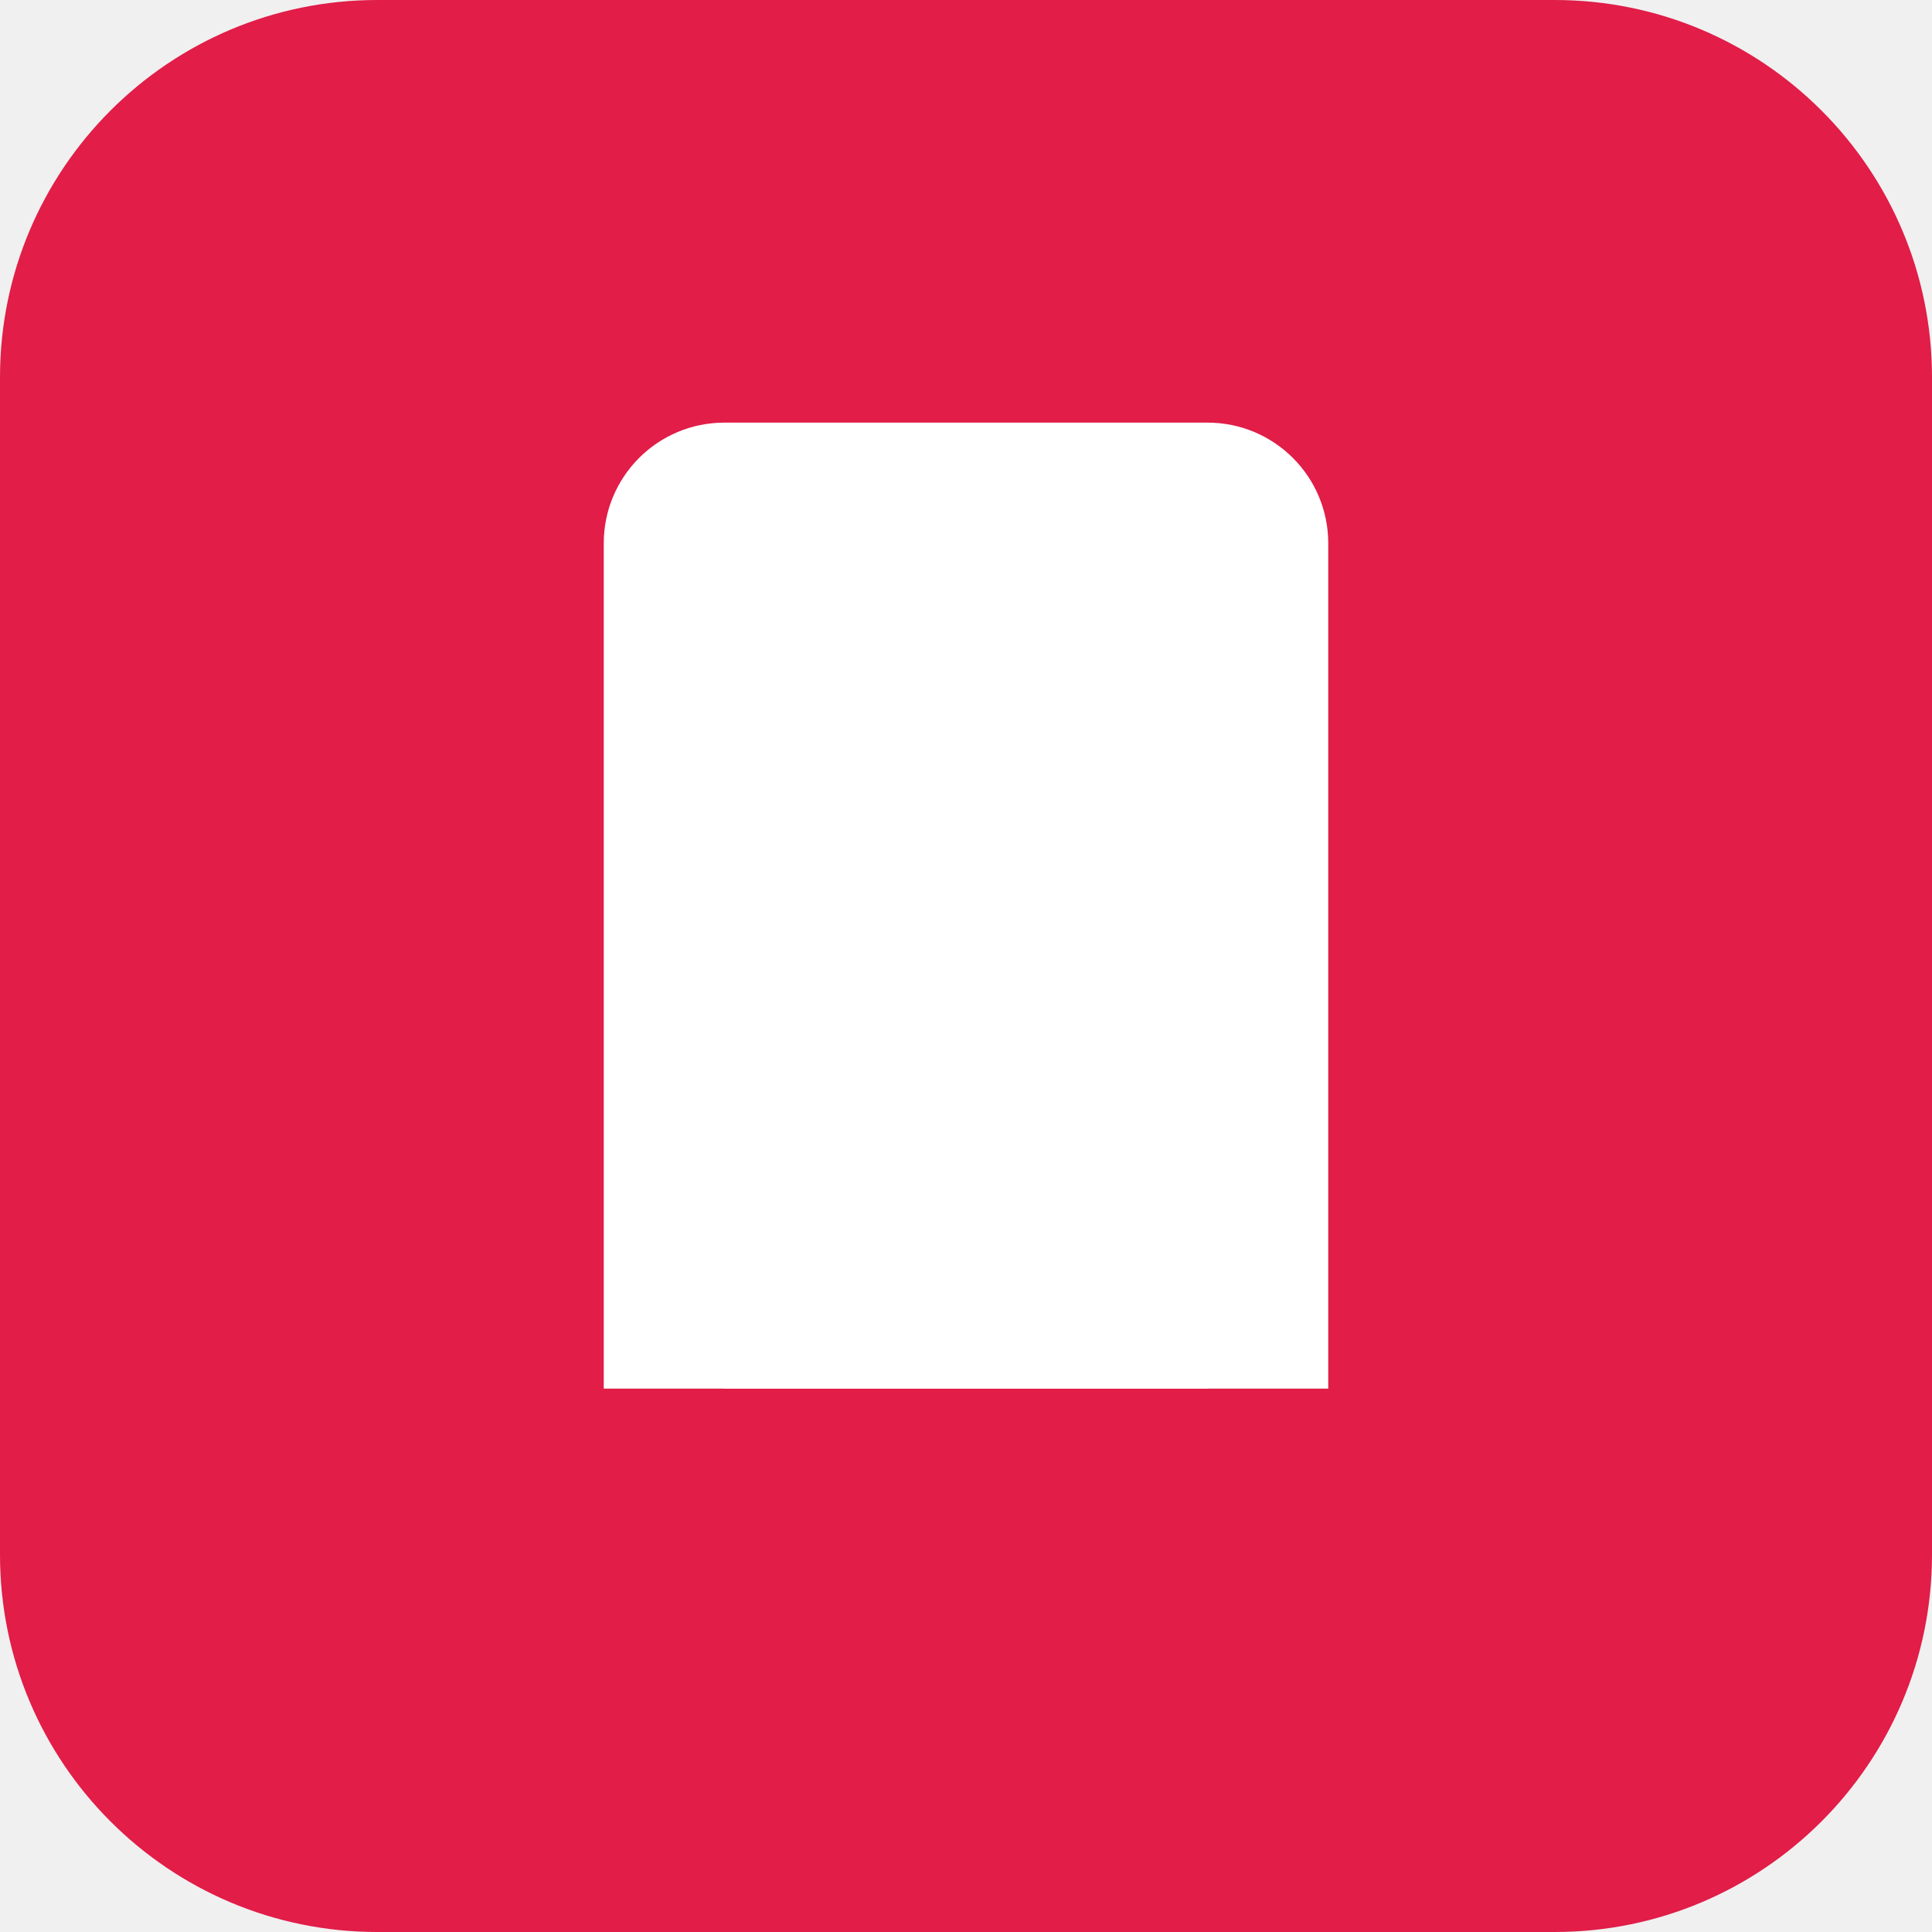
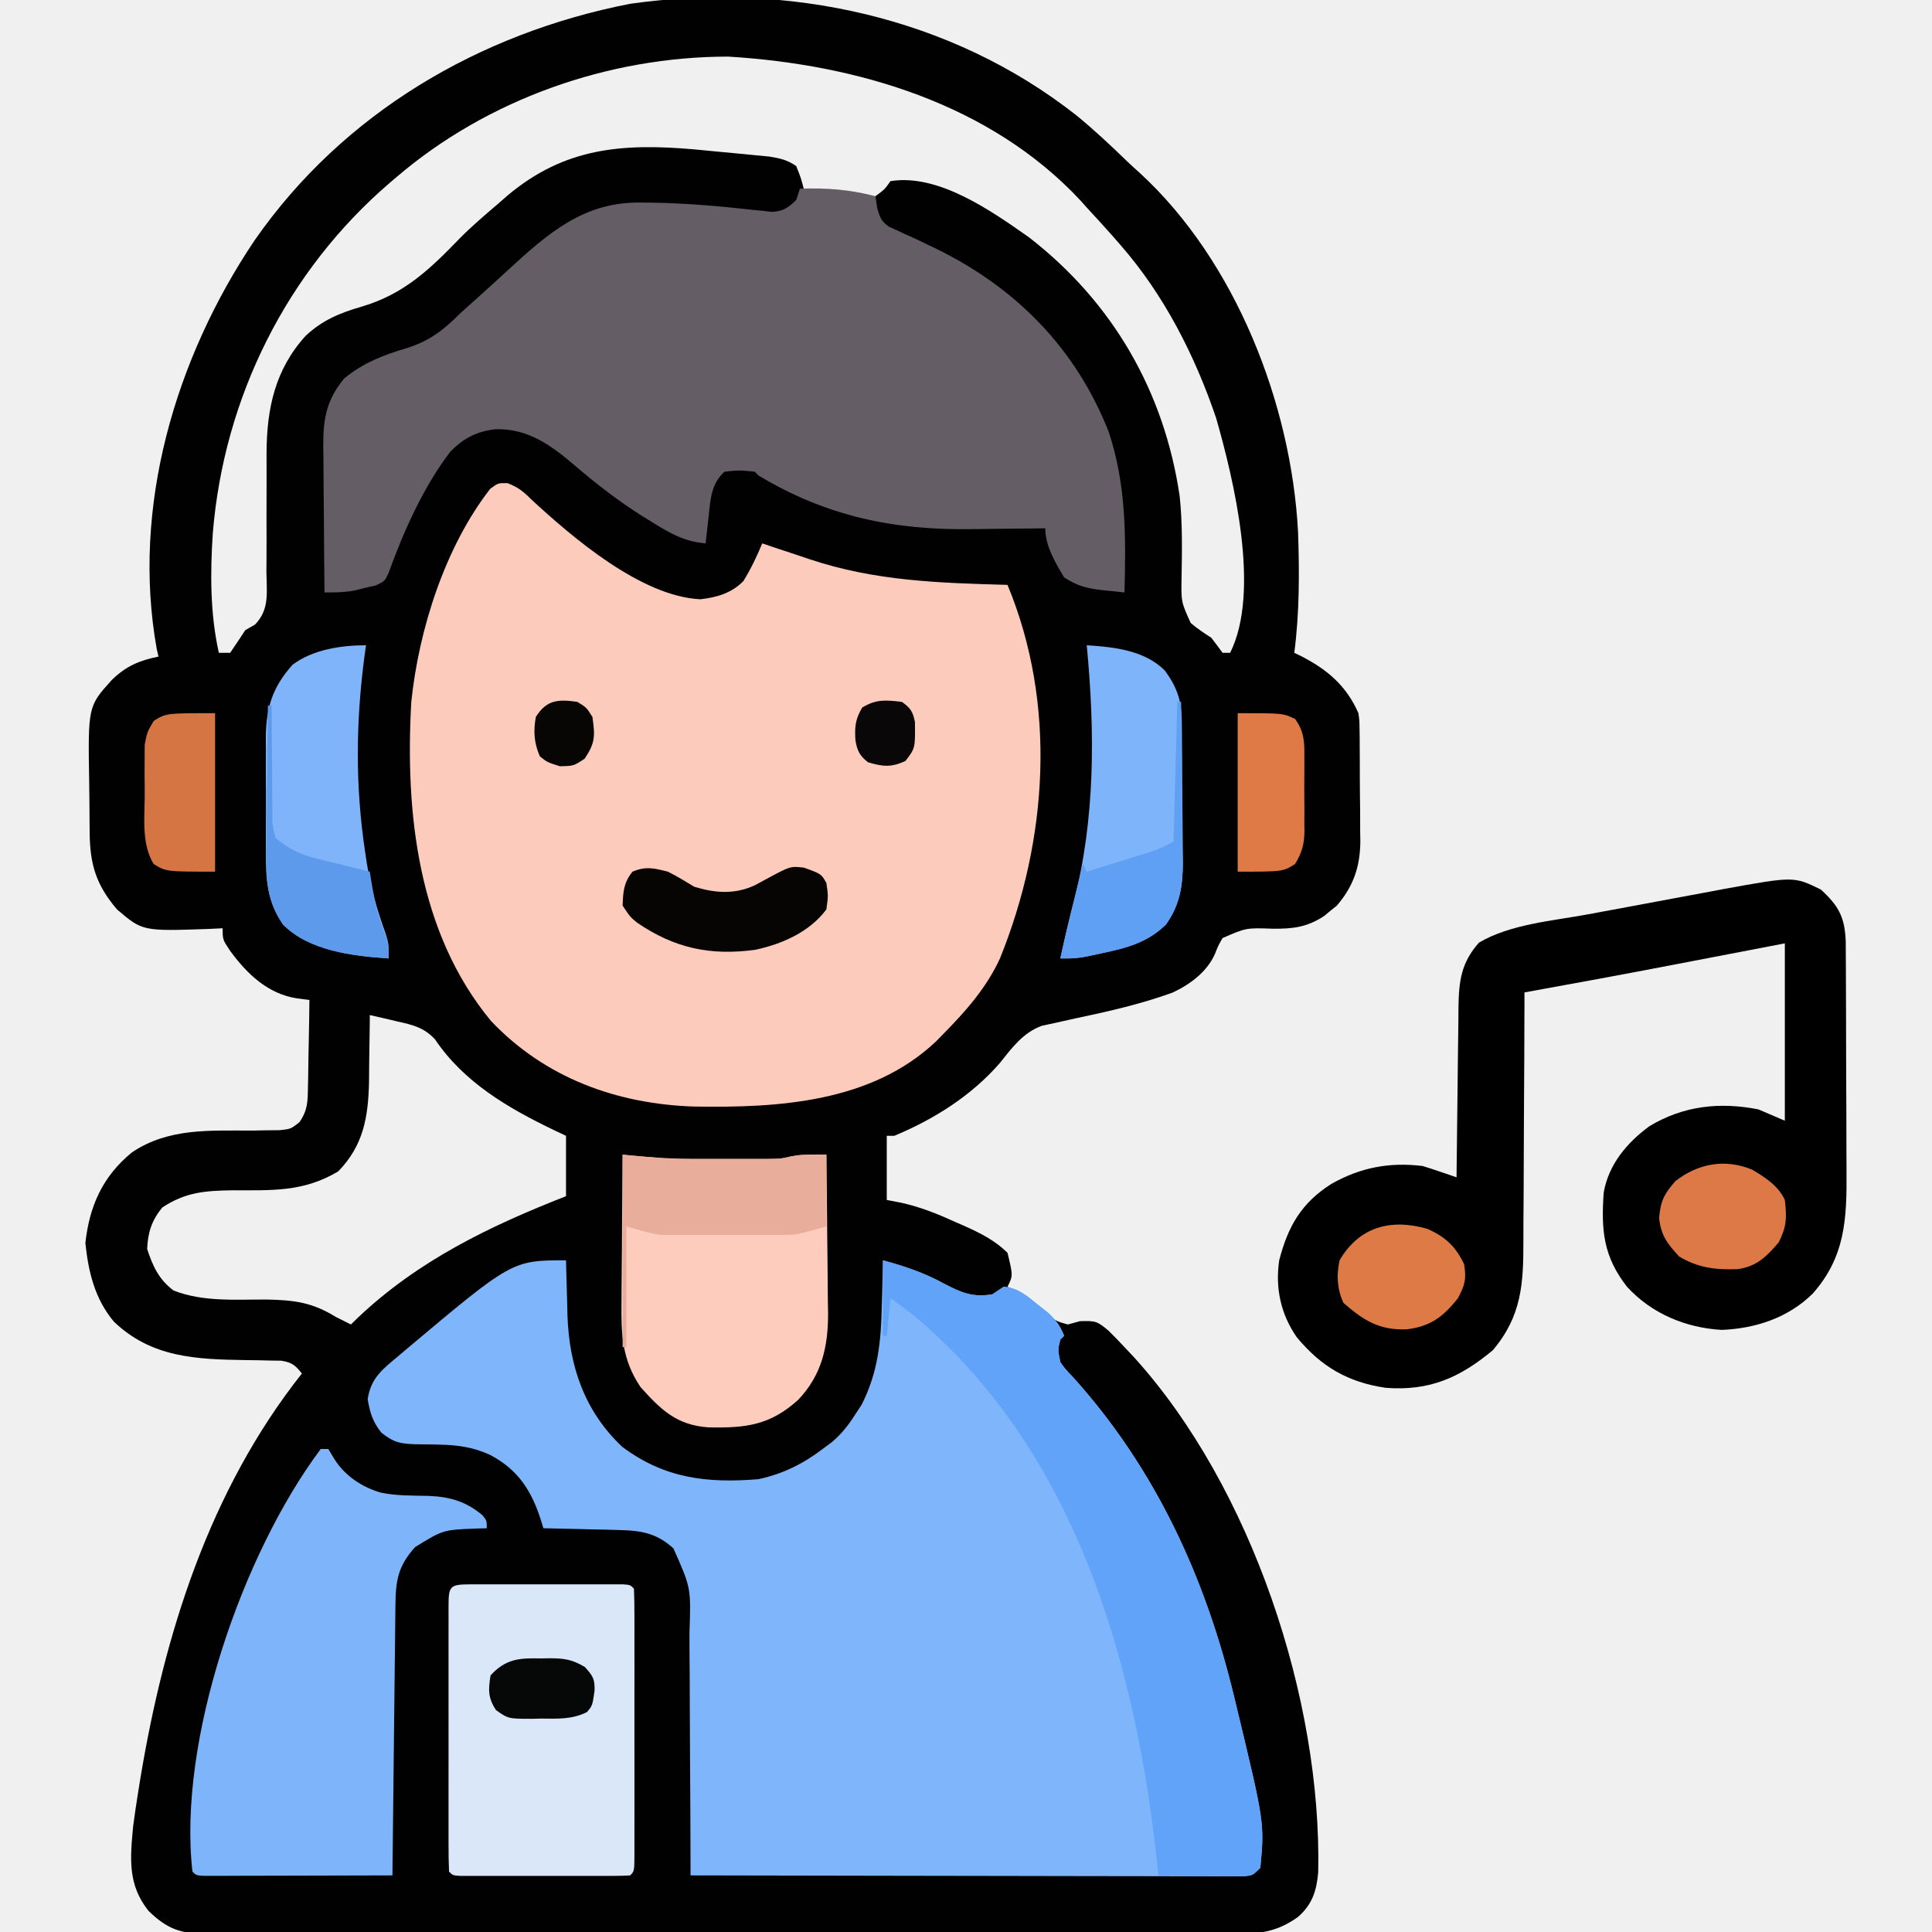
- <svg xmlns="http://www.w3.org/2000/svg" viewBox="0 0 512 512">
-   <rect width="512" height="512" rx="100" fill="#e11d48" />
-   <path fill="#ffffff" d="M160 144c0-17.7 14.3-32 32-32h128c17.7 0 32 14.3 32 32v224h-192V144z" />
-   <path fill="#ffffff" d="M192 144v224h128V144H192zm64 64a32 32 0 1 1 0 64 32 32 0 1 1 0-64z" />
+ <svg xmlns="http://www.w3.org/2000/svg" version="1.1" width="512" height="512">
+   <path d="M0 0 C4.625 3.797 8.982 7.873 13.276 12.037 C14.422 13.136 15.598 14.202 16.781 15.26 C42.108 38.574 56.872 76.452 58.648 110.354 C59.013 121.021 59.038 131.754 57.648 142.354 C58.519 142.773 58.519 142.773 59.406 143.201 C66.405 146.793 71.438 151.051 74.648 158.354 C74.916 160.337 74.916 160.337 74.939 162.444 C74.952 163.239 74.964 164.034 74.978 164.853 C74.981 166.129 74.981 166.129 74.984 167.432 C74.991 168.317 74.998 169.202 75.005 170.115 C75.015 171.987 75.019 173.86 75.019 175.733 C75.023 178.58 75.06 181.425 75.098 184.271 C75.104 186.096 75.107 187.92 75.109 189.744 C75.131 191.009 75.131 191.009 75.153 192.299 C75.102 199.023 73.33 204.247 68.902 209.377 C68.344 209.823 67.786 210.269 67.211 210.729 C66.655 211.19 66.1 211.651 65.527 212.127 C61 215.082 57.34 215.498 52.062 215.477 C44.91 215.217 44.91 215.217 38.641 217.947 C37.482 219.966 37.482 219.966 36.617 222.158 C34.505 226.944 30 230.263 25.338 232.425 C16.997 235.444 8.482 237.374 -0.188 239.205 C-2.098 239.612 -4.002 240.043 -5.906 240.475 C-7.025 240.716 -8.144 240.958 -9.296 241.207 C-14.326 243.095 -17.14 247.017 -20.414 251.104 C-27.94 259.738 -37.827 265.983 -48.352 270.354 C-49.012 270.354 -49.672 270.354 -50.352 270.354 C-50.352 275.964 -50.352 281.574 -50.352 287.354 C-49.057 287.604 -47.763 287.854 -46.43 288.111 C-41.356 289.242 -36.819 291.078 -32.102 293.229 C-31.326 293.568 -30.55 293.907 -29.75 294.256 C-25.5 296.163 -21.72 298.051 -18.352 301.354 C-16.886 307.423 -16.886 307.423 -18.352 310.354 C-17.786 310.61 -17.22 310.867 -16.637 311.131 C-13.252 312.942 -10.446 315.384 -7.473 317.795 C-5.343 319.527 -5.343 319.527 -2.352 320.354 C-0.774 319.92 -0.774 319.92 0.836 319.479 C4.972 319.343 5.412 319.477 8.398 321.979 C9.85 323.402 11.263 324.866 12.648 326.354 C13.919 327.705 13.919 327.705 15.215 329.084 C46.318 363.432 64.979 419.741 63.988 465.557 C63.544 470.522 62.412 474.012 58.648 477.354 C52.446 481.816 47.343 481.922 39.838 481.861 C38.652 481.868 37.466 481.874 36.244 481.88 C32.964 481.894 29.686 481.889 26.406 481.876 C22.865 481.867 19.324 481.881 15.783 481.892 C8.851 481.91 1.919 481.906 -5.013 481.895 C-10.647 481.886 -16.281 481.884 -21.915 481.889 C-22.717 481.889 -23.519 481.89 -24.346 481.891 C-25.975 481.892 -27.605 481.893 -29.235 481.895 C-44.511 481.906 -59.787 481.893 -75.063 481.871 C-88.169 481.853 -101.276 481.857 -114.382 481.875 C-129.605 481.896 -144.829 481.905 -160.052 481.893 C-161.675 481.891 -163.299 481.89 -164.922 481.889 C-165.721 481.888 -166.519 481.888 -167.342 481.887 C-172.97 481.883 -178.597 481.889 -184.224 481.899 C-191.082 481.91 -197.939 481.907 -204.796 481.886 C-208.295 481.875 -211.793 481.871 -215.292 481.884 C-219.084 481.895 -222.875 481.881 -226.668 481.861 C-227.774 481.87 -228.88 481.879 -230.02 481.888 C-237.236 481.815 -240.775 480.828 -245.996 475.756 C-251.526 468.82 -250.874 461.9 -250.069 453.356 C-249.674 450.303 -249.218 447.268 -248.727 444.229 C-248.548 443.11 -248.369 441.991 -248.184 440.838 C-241.807 402.366 -229.855 364.305 -205.352 333.354 C-207.103 331.134 -207.992 330.412 -210.828 329.953 C-211.796 329.939 -212.764 329.926 -213.762 329.912 C-215.371 329.872 -215.371 329.872 -217.014 329.832 C-218.136 329.818 -219.258 329.805 -220.414 329.791 C-233.507 329.583 -245.281 329.118 -255.207 319.568 C-260.233 313.525 -261.917 306.482 -262.727 298.791 C-261.654 288.961 -258.17 281.124 -250.398 274.752 C-240.618 268.168 -229.615 269.009 -218.266 268.963 C-217.051 268.94 -215.837 268.916 -214.586 268.893 C-213.485 268.884 -212.384 268.876 -211.249 268.868 C-208.29 268.546 -208.29 268.546 -206 266.754 C-203.786 263.53 -203.808 261.295 -203.742 257.4 C-203.726 256.74 -203.709 256.08 -203.692 255.4 C-203.644 253.301 -203.622 251.203 -203.602 249.104 C-203.573 247.676 -203.543 246.249 -203.512 244.822 C-203.438 241.333 -203.388 237.844 -203.352 234.354 C-205.007 234.143 -205.007 234.143 -206.697 233.928 C-214.397 232.717 -219.872 227.462 -224.352 221.354 C-226.352 218.354 -226.352 218.354 -226.352 215.354 C-227.535 215.412 -228.718 215.47 -229.938 215.529 C-247.577 216.143 -247.577 216.143 -254.352 210.354 C-259.862 203.865 -261.511 198.494 -261.59 190.064 C-261.598 189.247 -261.606 188.429 -261.614 187.586 C-261.628 185.853 -261.639 184.12 -261.647 182.386 C-261.658 180.625 -261.679 178.864 -261.708 177.103 C-262.054 156.531 -262.054 156.531 -255.671 149.504 C-251.937 145.871 -248.408 144.385 -243.352 143.354 C-243.502 142.7 -243.653 142.046 -243.809 141.373 C-250.58 103.719 -238.851 64.212 -217.871 33.026 C-194.4 -0.707 -158.312 -21.846 -118.352 -29.646 C-76.641 -35.514 -33.415 -26.34 0 0 Z M-180.352 16.354 C-180.863 16.788 -181.374 17.222 -181.9 17.669 C-209.332 41.161 -226.054 74.754 -228.958 110.708 C-229.658 121.179 -229.665 132.08 -227.352 142.354 C-226.362 142.354 -225.372 142.354 -224.352 142.354 C-222.997 140.368 -221.667 138.365 -220.352 136.354 C-219.067 135.614 -219.067 135.614 -217.756 134.859 C-213.881 130.821 -214.683 126.397 -214.75 121.01 C-214.742 119.89 -214.734 118.77 -214.726 117.616 C-214.703 114.028 -214.712 110.441 -214.727 106.854 C-214.73 103.295 -214.727 99.736 -214.706 96.177 C-214.694 93.964 -214.696 91.751 -214.716 89.539 C-214.673 77.674 -212.485 67.287 -204.352 58.354 C-199.912 54.194 -195.322 52.297 -189.515 50.62 C-178.182 47.258 -171.413 40.697 -163.313 32.318 C-160.149 29.149 -156.76 26.255 -153.352 23.354 C-152.499 22.608 -151.647 21.863 -150.77 21.096 C-135.658 8.445 -120.399 7.285 -101.344 8.939 C-99.318 9.127 -97.294 9.323 -95.271 9.525 C-93.194 9.732 -91.117 9.922 -89.039 10.111 C-87.703 10.241 -86.367 10.371 -85.031 10.502 C-83.843 10.617 -82.654 10.732 -81.429 10.851 C-78.59 11.315 -76.71 11.732 -74.352 13.354 C-73.102 16.479 -73.102 16.479 -72.352 19.354 C-69.272 19.806 -66.189 20.209 -63.102 20.604 C-62.229 20.732 -61.356 20.861 -60.457 20.994 C-58.032 21.29 -55.79 21.517 -53.352 21.354 C-50.931 19.565 -50.931 19.565 -49.352 17.354 C-36.667 15.315 -22.61 25.243 -12.594 32.295 C9.559 49.482 23.203 73.146 27.271 100.832 C28.042 108.023 27.893 115.284 27.775 122.508 C27.662 128.859 27.662 128.859 30.197 134.45 C31.944 135.933 33.718 137.127 35.648 138.354 C36.66 139.678 37.665 141.008 38.648 142.354 C39.308 142.354 39.968 142.354 40.648 142.354 C48.765 126.121 41.641 96.616 36.934 80.131 C31.299 63.57 23.183 47.564 11.648 34.354 C10.903 33.499 10.158 32.644 9.391 31.764 C7.173 29.264 4.92 26.804 2.648 24.354 C2.121 23.761 1.594 23.168 1.051 22.557 C-22.941 -3.215 -58.379 -13.582 -92.352 -15.646 C-124.119 -15.646 -156.222 -4.334 -180.352 16.354 Z M-187.352 238.354 C-187.356 239.18 -187.36 240.006 -187.364 240.857 C-187.391 243.97 -187.441 247.082 -187.504 250.194 C-187.538 252.185 -187.548 254.175 -187.557 256.166 C-187.768 265.464 -189.062 272.951 -195.727 279.791 C-204.925 285.266 -213.124 284.788 -223.682 284.793 C-231.025 284.903 -236.153 285.274 -242.352 289.354 C-245.138 292.77 -246.176 295.955 -246.352 300.354 C-244.85 304.938 -243.247 308.432 -239.352 311.354 C-231.493 314.424 -222.981 313.709 -214.666 313.744 C-207.379 313.884 -202.573 314.504 -196.352 318.354 C-195.024 319.032 -193.692 319.702 -192.352 320.354 C-191.732 319.748 -191.111 319.142 -190.473 318.518 C-174.505 303.41 -155.684 294.326 -135.352 286.354 C-135.352 281.074 -135.352 275.794 -135.352 270.354 C-136.402 269.857 -137.453 269.361 -138.535 268.85 C-150.655 263.027 -162.403 256.203 -170.098 244.756 C-173.034 241.627 -176.049 240.926 -180.102 240.041 C-180.799 239.873 -181.496 239.705 -182.215 239.531 C-183.923 239.122 -185.637 238.735 -187.352 238.354 Z " fill="#010101" transform="translate(285.3516,30.64648)" />
+   <path d="M0 0 C2.766 1.066 4.143 2.182 6.234 4.27 C17.26 14.455 35.418 30.034 51.109 30.77 C55.521 30.253 59.311 29.163 62.484 25.957 C64.468 22.744 66.041 19.442 67.484 15.957 C68.639 16.349 69.794 16.741 70.984 17.145 C72.818 17.749 74.651 18.353 76.484 18.957 C78.3 19.572 78.3 19.572 80.152 20.199 C97.445 25.95 114.372 26.454 132.484 26.957 C145.59 58.528 143.18 94.559 130.484 125.957 C126.89 133.755 121.47 139.869 115.484 145.957 C114.846 146.608 114.208 147.259 113.551 147.93 C96.426 164.129 71.802 165.569 49.535 165.207 C29.017 164.569 9.891 157.63 -4.426 142.484 C-23.788 119.068 -27.199 87.247 -25.516 57.957 C-23.53 38.775 -16.564 16.859 -4.59 1.484 C-2.516 -0.043 -2.516 -0.043 0 0 Z " fill="#FDCBBC" transform="translate(134.5156,128.043)" />
+   <path d="M0 0 C0.015 0.675 0.029 1.349 0.044 2.044 C0.119 5.155 0.216 8.265 0.312 11.375 C0.346 12.966 0.346 12.966 0.381 14.59 C0.835 28.037 4.891 39.959 14.867 49.398 C26.116 57.845 37.437 59.103 51 58 C57.414 56.614 62.776 53.98 68 50 C68.804 49.404 69.609 48.809 70.438 48.195 C73.087 45.926 74.753 43.807 76.625 40.875 C77.48 39.572 77.48 39.572 78.352 38.242 C82.716 29.658 83.494 21.403 83.688 11.875 C83.722 10.728 83.756 9.58 83.791 8.398 C83.873 5.599 83.942 2.8 84 0 C89.736 1.584 94.965 3.27 100.188 6.188 C104.842 8.598 107.805 9.884 113 9 C113.99 8.34 114.98 7.68 116 7 C119.814 7.279 122.223 9.478 125.125 11.812 C126.428 12.843 126.428 12.843 127.758 13.895 C129.872 15.88 130.935 17.337 132 20 C131.67 20.33 131.34 20.66 131 21 C130.326 23.7 130.326 23.7 131 27 C132.363 28.881 132.363 28.881 134.137 30.723 C156.161 55.036 169.544 84.21 177.125 115.938 C177.383 117.004 177.383 117.004 177.646 118.092 C185.108 149.088 185.108 149.088 184 161 C182 163 182 163 179.427 163.246 C178.33 163.244 177.233 163.242 176.103 163.241 C174.218 163.245 174.218 163.245 172.295 163.249 C170.895 163.242 169.495 163.234 168.095 163.227 C166.627 163.226 165.159 163.227 163.69 163.228 C159.697 163.229 155.703 163.217 151.71 163.203 C147.539 163.19 143.368 163.189 139.198 163.187 C131.296 163.181 123.395 163.164 115.494 163.144 C106.5 163.122 97.506 163.111 88.512 163.101 C70.008 163.08 51.504 163.045 33 163 C32.999 162.016 32.997 161.031 32.996 160.017 C32.979 150.718 32.936 141.42 32.868 132.122 C32.834 127.343 32.809 122.563 32.804 117.783 C32.8 113.166 32.772 108.55 32.727 103.934 C32.714 102.176 32.709 100.419 32.714 98.662 C33.136 86.817 33.136 86.817 28.462 76.336 C24.193 72.435 20.148 71.623 14.508 71.488 C13.309 71.453 12.11 71.417 10.875 71.381 C9.637 71.358 8.4 71.336 7.125 71.312 C5.864 71.278 4.604 71.244 3.305 71.209 C0.203 71.127 -2.898 71.058 -6 71 C-6.18 70.4 -6.359 69.801 -6.544 69.183 C-9.034 61.242 -12.555 55.541 -20.125 51.562 C-24.341 49.612 -28.416 48.97 -33.031 48.859 C-33.76 48.84 -34.488 48.821 -35.238 48.801 C-36.746 48.767 -38.254 48.749 -39.762 48.746 C-43.945 48.605 -45.575 48.337 -48.969 45.641 C-51.285 42.63 -51.906 40.532 -52.562 36.812 C-51.703 30.985 -48.388 28.69 -44 25 C-43.501 24.577 -43.003 24.153 -42.489 23.717 C-14.29 0 -14.29 0 0 0 Z " fill="#7FB5FB" transform="translate(150,334)" />
+   <path d="M0 0 C7.035 -0.237 13.183 0.212 20 2 C20.165 3.072 20.33 4.145 20.5 5.25 C21.175 7.62 21.566 8.703 23.622 10.109 C24.276 10.403 24.931 10.697 25.605 11 C26.325 11.333 27.044 11.666 27.785 12.009 C28.516 12.336 29.247 12.663 30 13 C31.3 13.616 32.598 14.236 33.895 14.859 C34.534 15.166 35.174 15.473 35.833 15.789 C57.151 26.145 73.077 42.253 81.816 64.438 C86.497 78.525 86.377 92.302 86 107 C84.578 106.854 83.156 106.705 81.734 106.555 C80.943 106.472 80.151 106.389 79.335 106.304 C75.553 105.812 73.224 105.108 70 103 C67.681 99.132 65 94.608 65 90 C63.993 90.016 62.986 90.031 61.949 90.048 C58.132 90.103 54.315 90.137 50.498 90.165 C48.861 90.18 47.225 90.2 45.588 90.226 C24.935 90.55 6.949 86.824 -11 76 C-11.33 75.67 -11.66 75.34 -12 75 C-16.048 74.587 -16.048 74.587 -20 75 C-23.523 78.212 -23.723 82.242 -24.188 86.75 C-24.269 87.447 -24.351 88.145 -24.436 88.863 C-24.635 90.574 -24.819 92.287 -25 94 C-30.728 93.53 -34.612 91.224 -39.375 88.25 C-40.157 87.768 -40.939 87.287 -41.745 86.791 C-48.089 82.787 -53.915 78.294 -59.609 73.417 C-65.941 68.017 -72.002 63.56 -80.562 63.738 C-85.615 64.281 -89.163 66.108 -92.703 69.754 C-99.727 78.928 -105.069 90.868 -108.982 101.724 C-110 104 -110 104 -112.426 105.145 C-113.378 105.365 -114.331 105.585 -115.312 105.812 C-116.73 106.162 -116.73 106.162 -118.176 106.52 C-120.856 106.976 -123.29 107.035 -126 107 C-126.076 100.435 -126.129 93.87 -126.165 87.304 C-126.18 85.072 -126.2 82.84 -126.226 80.609 C-126.263 77.394 -126.28 74.18 -126.293 70.965 C-126.316 69.477 -126.316 69.477 -126.34 67.959 C-126.342 60.82 -125.431 55.987 -120.812 50.312 C-115.669 46.083 -110.346 44.076 -104 42.188 C-97.962 40.235 -94.432 37.423 -90 33 C-88.382 31.534 -86.756 30.076 -85.125 28.625 C-82.578 26.334 -80.039 24.037 -77.527 21.707 C-66.819 11.847 -57.222 3.397 -42.125 3.688 C-41.185 3.694 -40.245 3.7 -39.276 3.706 C-30.523 3.835 -21.822 4.577 -13.125 5.552 C-11.621 5.702 -11.621 5.702 -10.086 5.855 C-9.2 5.955 -8.313 6.054 -7.4 6.157 C-4.365 5.958 -3.16 5.101 -1 3 C-0.67 2.01 -0.34 1.02 0 0 Z " fill="#645D66" transform="translate(212,50)" />
+   <path d="M0 0 C4.727 4.363 6.317 7.278 6.578 13.708 C6.59 15.107 6.596 16.506 6.599 17.905 C6.604 18.671 6.609 19.438 6.614 20.227 C6.628 22.76 6.635 25.292 6.641 27.824 C6.646 29.591 6.652 31.357 6.658 33.123 C6.668 36.828 6.674 40.532 6.678 44.237 C6.683 48.967 6.707 53.696 6.736 58.426 C6.754 62.076 6.76 65.727 6.761 69.377 C6.764 71.12 6.772 72.862 6.785 74.605 C6.872 87.016 6.54 97.234 -2.141 107.031 C-8.615 113.451 -17.195 116.302 -26.25 116.688 C-35.84 116.144 -44.854 112.392 -51.387 105.258 C-57.652 97.218 -58.272 90.33 -57.562 80.25 C-56.242 72.843 -51.428 67.083 -45.457 62.707 C-36.461 57.277 -26.815 56.232 -16.562 58.25 C-14.252 59.24 -11.943 60.23 -9.562 61.25 C-9.562 45.74 -9.562 30.23 -9.562 14.25 C-24.04 17.031 -24.04 17.031 -38.516 19.813 C-51.851 22.373 -65.198 24.85 -78.562 27.25 C-78.564 28.255 -78.565 29.26 -78.567 30.296 C-78.584 39.799 -78.626 49.303 -78.695 58.806 C-78.729 63.691 -78.754 68.576 -78.758 73.461 C-78.762 78.182 -78.791 82.902 -78.836 87.622 C-78.849 89.417 -78.853 91.212 -78.849 93.007 C-78.826 104.411 -79.27 112.982 -86.938 122.062 C-95.668 129.338 -103.707 132.924 -115.336 132.039 C-125.394 130.546 -132.401 126.459 -138.898 118.641 C-143.147 112.537 -144.641 105.598 -143.562 98.25 C-141.221 89.222 -137.721 83.09 -129.75 78 C-122.029 73.65 -114.427 72.178 -105.562 73.25 C-103.991 73.73 -102.429 74.24 -100.875 74.773 C-100.067 75.048 -99.258 75.323 -98.426 75.607 C-97.811 75.819 -97.196 76.031 -96.562 76.25 C-96.557 75.587 -96.551 74.924 -96.545 74.24 C-96.481 67.329 -96.396 60.419 -96.3 53.508 C-96.267 50.93 -96.239 48.352 -96.216 45.774 C-96.182 42.065 -96.13 38.357 -96.074 34.648 C-96.068 33.498 -96.061 32.348 -96.055 31.163 C-95.928 24.233 -95.376 19.427 -90.625 14.062 C-82.295 9.132 -71.1 8.298 -61.688 6.551 C-59.758 6.191 -59.758 6.191 -57.79 5.824 C-55.087 5.321 -52.385 4.822 -49.682 4.324 C-46.251 3.692 -42.823 3.046 -39.395 2.397 C-36.078 1.772 -32.758 1.163 -29.438 0.551 C-28.225 0.32 -27.012 0.088 -25.762 -0.15 C-7.166 -3.52 -7.166 -3.52 0 0 Z " fill="#000000" transform="translate(482.5625,235.75)" />
+   <path d="M0 0 C0.66 0 1.32 0 2 0 C2.536 0.887 3.072 1.774 3.625 2.688 C6.398 7.087 10.896 10.096 15.881 11.548 C20.033 12.434 24.387 12.327 28.625 12.43 C34.254 12.668 38.436 13.864 42.875 17.562 C44 19 44 19 44 21 C43.131 21.026 42.262 21.052 41.367 21.078 C32.433 21.407 32.433 21.407 25 26 C20.412 31.084 19.847 34.948 19.795 41.593 C19.785 42.363 19.775 43.134 19.765 43.929 C19.733 46.477 19.708 49.026 19.684 51.574 C19.663 53.341 19.642 55.108 19.621 56.875 C19.565 61.526 19.516 66.177 19.468 70.827 C19.418 75.573 19.362 80.319 19.307 85.064 C19.199 94.376 19.098 103.688 19 113 C11.613 113.025 4.225 113.043 -3.162 113.055 C-5.677 113.06 -8.192 113.067 -10.708 113.075 C-14.314 113.088 -17.921 113.093 -21.527 113.098 C-23.226 113.105 -23.226 113.105 -24.958 113.113 C-25.999 113.113 -27.04 113.113 -28.113 113.114 C-29.035 113.116 -29.956 113.118 -30.906 113.12 C-33 113 -33 113 -34 112 C-37.939 77.328 -20.771 27.745 0 0 Z " fill="#7EB4F9" transform="translate(85,384)" />
+   <path d="M0 0 C5.826 1.542 10.863 3.347 16.188 6.188 C20.842 8.598 23.805 9.884 29 9 C29.99 8.34 30.98 7.68 32 7 C35.814 7.279 38.223 9.478 41.125 11.812 C41.994 12.5 42.863 13.187 43.758 13.895 C45.872 15.88 46.935 17.337 48 20 C47.505 20.495 47.505 20.495 47 21 C46.326 23.7 46.326 23.7 47 27 C48.363 28.881 48.363 28.881 50.137 30.723 C72.161 55.036 85.544 84.21 93.125 115.938 C93.383 117.004 93.383 117.004 93.646 118.092 C101.108 149.088 101.108 149.088 100 161 C98 163 98 163 95.478 163.227 C94.441 163.217 93.404 163.206 92.336 163.195 C91.214 163.189 90.093 163.182 88.938 163.176 C87.174 163.151 87.174 163.151 85.375 163.125 C84.192 163.116 83.008 163.107 81.789 163.098 C78.859 163.074 75.93 163.041 73 163 C72.903 162.053 72.903 162.053 72.804 161.086 C67.166 107.347 51.309 50.705 8.234 14.688 C6.184 13.089 4.097 11.538 2 10 C1.67 13.3 1.34 16.6 1 20 C0.67 20 0.34 20 0 20 C0 13.4 0 6.8 0 0 Z " fill="#61A3F9" transform="translate(234,334)" />
+   <path d="M0 0 C0.938 -0.003 1.875 -0.006 2.841 -0.01 C3.861 -0.008 4.881 -0.006 5.932 -0.003 C7.491 -0.005 7.491 -0.005 9.081 -0.006 C11.284 -0.007 13.486 -0.005 15.689 -0.001 C19.073 0.004 22.457 -0.001 25.842 -0.007 C27.976 -0.007 30.11 -0.005 32.244 -0.003 C33.264 -0.005 34.284 -0.007 35.334 -0.01 C36.741 -0.005 36.741 -0.005 38.176 0 C39.42 0.001 39.42 0.001 40.69 0.002 C42.588 0.129 42.588 0.129 43.588 1.129 C43.688 3.467 43.724 5.774 43.717 8.112 C43.719 8.842 43.721 9.572 43.723 10.324 C43.727 12.749 43.724 15.173 43.721 17.598 C43.721 19.276 43.722 20.954 43.724 22.631 C43.725 26.152 43.723 29.673 43.718 33.193 C43.713 37.716 43.716 42.24 43.722 46.763 C43.725 50.228 43.724 53.694 43.722 57.16 C43.721 58.828 43.722 60.496 43.724 62.165 C43.727 64.492 43.723 66.819 43.717 69.147 C43.719 69.843 43.721 70.539 43.723 71.256 C43.702 76.015 43.702 76.015 42.588 77.129 C41.12 77.228 39.647 77.257 38.176 77.259 C37.238 77.262 36.3 77.265 35.334 77.268 C34.315 77.266 33.295 77.264 32.244 77.262 C30.685 77.264 30.685 77.264 29.094 77.265 C26.892 77.266 24.689 77.264 22.487 77.26 C19.102 77.254 15.718 77.26 12.334 77.266 C10.2 77.265 8.066 77.264 5.932 77.262 C4.912 77.264 3.892 77.266 2.841 77.268 C1.435 77.264 1.435 77.264 0 77.259 C-0.83 77.258 -1.659 77.257 -2.514 77.256 C-4.412 77.129 -4.412 77.129 -5.412 76.129 C-5.512 73.792 -5.548 71.485 -5.542 69.147 C-5.543 68.417 -5.545 67.687 -5.547 66.935 C-5.551 64.51 -5.548 62.085 -5.545 59.661 C-5.546 57.983 -5.547 56.305 -5.548 54.628 C-5.549 51.107 -5.547 47.586 -5.542 44.065 C-5.537 39.542 -5.54 35.019 -5.546 30.496 C-5.55 27.03 -5.549 23.565 -5.546 20.099 C-5.545 18.431 -5.546 16.762 -5.548 15.094 C-5.551 12.767 -5.547 10.439 -5.542 8.112 C-5.544 7.416 -5.546 6.72 -5.548 6.002 C-5.524 0.606 -5.359 0.005 0 0 Z " fill="#DAE7F9" transform="translate(124.4121,419.8706)" />
+   <path d="M0 0 C0.705 0.071 1.41 0.141 2.136 0.214 C7.672 0.747 13.119 1.128 18.68 1.133 C19.34 1.134 20.001 1.135 20.682 1.136 C22.054 1.136 23.427 1.135 24.8 1.13 C26.893 1.125 28.985 1.13 31.078 1.137 C32.424 1.136 33.771 1.135 35.117 1.133 C36.32 1.132 37.522 1.131 38.761 1.129 C41.894 1.091 41.894 1.091 44.493 0.492 C47.688 -0.135 50.753 -0.064 54 0 C54.102 7.08 54.172 14.16 54.22 21.24 C54.24 23.646 54.267 26.051 54.302 28.456 C54.351 31.927 54.373 35.396 54.391 38.867 C54.411 39.931 54.432 40.995 54.453 42.091 C54.456 50.937 52.77 58.379 46.562 64.938 C39.085 71.728 32.6 72.485 22.699 72.266 C14.336 71.665 10.224 67.681 4.762 61.609 C-0.161 54.318 -0.416 47.603 -0.293 39.062 C-0.289 37.942 -0.284 36.821 -0.28 35.667 C-0.263 32.111 -0.226 28.556 -0.188 25 C-0.172 22.579 -0.159 20.159 -0.146 17.738 C-0.114 11.825 -0.063 5.913 0 0 Z " fill="#FECCBD" transform="translate(165,306)" />
+   <path d="M0 0 C-0.144 1.033 -0.289 2.065 -0.438 3.129 C-2.709 20.474 -2.853 37.364 -0.25 54.688 C-0.093 55.737 0.064 56.787 0.225 57.869 C1.291 64.315 2.953 70.283 5.204 76.417 C6 79 6 79 6 83 C-3.473 82.347 -15.084 81.021 -22 74 C-26.269 67.781 -26.589 61.931 -26.531 54.562 C-26.535 53.483 -26.539 52.403 -26.543 51.291 C-26.546 49.019 -26.538 46.746 -26.521 44.474 C-26.5 41.01 -26.521 37.549 -26.547 34.086 C-26.544 31.87 -26.539 29.654 -26.531 27.438 C-26.539 26.41 -26.547 25.383 -26.556 24.324 C-26.454 16.428 -24.768 11.114 -19.5 5.188 C-14.156 1.132 -6.538 0 0 0 Z " fill="#7FB4FA" transform="translate(97,171)" />
+   <path d="M0 0 C7.244 0.467 15.335 1.318 20.707 6.715 C23.89 11.054 25.118 14.612 25.177 19.895 C25.196 21.388 25.196 21.388 25.216 22.91 C25.223 23.985 25.231 25.06 25.238 26.168 C25.246 27.277 25.254 28.386 25.263 29.528 C25.277 31.877 25.287 34.227 25.295 36.576 C25.312 40.156 25.356 43.735 25.4 47.314 C25.411 49.599 25.419 51.883 25.426 54.168 C25.443 55.233 25.461 56.298 25.479 57.395 C25.46 63.789 24.727 68.685 21 74 C16.046 78.827 10.58 80.218 3.938 81.625 C2.126 82.016 2.126 82.016 0.277 82.414 C-3 83 -3 83 -7 83 C-5.95 78.102 -4.81 73.252 -3.529 68.409 C2.291 46.039 2.184 22.933 0 0 Z " fill="#7EB4FA" transform="translate(288,171)" />
+   <path d="M0 0 C3.63 0.33 7.26 0.66 11 1 C13.559 1.082 16.119 1.13 18.68 1.133 C19.34 1.134 20.001 1.135 20.682 1.136 C22.054 1.136 23.427 1.135 24.8 1.13 C26.893 1.125 28.985 1.13 31.078 1.137 C32.424 1.136 33.771 1.135 35.117 1.133 C36.32 1.132 37.522 1.131 38.761 1.129 C41.894 1.091 41.894 1.091 44.493 0.492 C47 0 47 0 54 0 C54 6.27 54 12.54 54 19 C46.123 21.251 46.123 21.251 42.736 21.259 C41.6 21.268 41.6 21.268 40.44 21.278 C39.248 21.272 39.248 21.272 38.031 21.266 C36.773 21.268 36.773 21.268 35.488 21.271 C33.724 21.273 31.959 21.269 30.194 21.261 C27.508 21.25 24.823 21.261 22.137 21.273 C20.414 21.272 18.691 21.27 16.969 21.266 C15.776 21.272 15.776 21.272 14.56 21.278 C13.423 21.268 13.423 21.268 12.264 21.259 C11.607 21.257 10.951 21.256 10.275 21.254 C7.113 20.901 4.059 19.874 1 19 C1 29.56 1 40.12 1 51 C0.67 51 0.34 51 0 51 C0 34.17 0 17.34 0 0 Z " fill="#E9AD9C" transform="translate(165,306)" />
+   <path d="M0 0 C2.422 1.211 4.678 2.598 7 4 C12.551 5.695 17.646 6.076 23.008 3.625 C24.036 3.068 25.065 2.511 26.125 1.938 C32.467 -1.488 32.467 -1.488 36.062 -1.062 C40.635 0.591 40.635 0.591 42 3 C42.5 6.375 42.5 6.375 42 10 C37.57 15.953 30.398 19.13 23.258 20.684 C11.33 22.355 1.703 20.282 -8.188 13.5 C-10 12 -10 12 -12 9 C-11.868 5.317 -11.733 2.903 -9.375 0 C-5.852 -1.484 -3.68 -0.936 0 0 Z " fill="#060504" transform="translate(177,231)" />
+   <path d="M0 0 C0 13.86 0 27.72 0 42 C-13 42 -13 42 -16.273 39.973 C-19.389 34.923 -18.738 28.321 -18.652 22.577 C-18.625 20.438 -18.652 18.305 -18.684 16.166 C-18.68 14.797 -18.674 13.428 -18.664 12.059 C-18.658 10.824 -18.653 9.59 -18.647 8.318 C-18 5 -18 5 -16.271 2.059 C-13 0 -13 0 0 0 Z " fill="#D67544" transform="translate(57,189)" />
+   <path d="M0 0 C3.458 2.057 6.919 4.287 8.621 8.012 C9.156 12.749 9.131 14.992 6.996 19.262 C3.719 23.057 1.182 25.667 -3.965 26.359 C-9.844 26.545 -14.3 26.018 -19.379 23.012 C-22.5 19.644 -24.25 17.351 -24.691 12.762 C-24.315 8.239 -23.339 6.427 -20.379 3.012 C-14.352 -1.662 -7.235 -3.006 0 0 Z " fill="#DD7946" transform="translate(464.3789,309.9883)" />
+   <path d="M0 0 C4.676 2.106 7.38 4.594 9.645 9.312 C10.302 13.259 9.866 14.903 7.957 18.438 C4.002 23.354 0.766 25.77 -5.434 26.586 C-12.744 26.928 -16.976 24.27 -22.355 19.562 C-24.025 15.806 -24.2 12.327 -23.355 8.312 C-18.164 -0.592 -9.746 -2.845 0 0 Z " fill="#DE7A46" transform="translate(378.3555,325.6875)" />
+   <path d="M0 0 C12 0 12 0 15.208 1.535 C17.58 4.798 17.722 7.539 17.664 11.434 C17.669 12.149 17.674 12.863 17.679 13.6 C17.682 15.109 17.673 16.618 17.652 18.126 C17.625 20.428 17.652 22.724 17.684 25.025 C17.68 26.495 17.674 27.964 17.664 29.434 C17.674 30.117 17.684 30.801 17.695 31.505 C17.611 34.947 16.989 37.018 15.208 39.973 C12 42 12 42 0 42 C0 28.14 0 14.28 0 0 Z " fill="#DF7A47" transform="translate(328,189)" />
+   <path d="M0 0 C0.33 0 0.66 0 1 0 C0.999 1.039 0.998 2.079 0.997 3.149 C1 7.011 1.043 10.872 1.098 14.734 C1.116 16.404 1.123 18.074 1.12 19.745 C1.117 22.149 1.153 24.55 1.195 26.953 C1.186 27.698 1.177 28.443 1.168 29.211 C1.172 31.611 1.172 31.611 2 35 C5.307 37.894 8.503 39.439 12.742 40.484 C13.58 40.697 14.418 40.91 15.281 41.129 C16.137 41.334 16.993 41.539 17.875 41.75 C19.194 42.081 19.194 42.081 20.539 42.418 C22.69 42.956 24.844 43.483 27 44 C27.11 44.701 27.219 45.403 27.332 46.125 C28.101 50.727 28.892 55.092 30.625 59.438 C32 63 32 63 32 67 C22.527 66.347 10.916 65.021 4 58 C-0.375 51.695 -0.537 45.758 -0.391 38.281 C-0.382 36.634 -0.382 36.634 -0.373 34.953 C-0.351 31.468 -0.301 27.984 -0.25 24.5 C-0.23 22.128 -0.212 19.755 -0.195 17.383 C-0.151 11.588 -0.085 5.794 0 0 Z " fill="#5D9AEC" transform="translate(71,187)" />
+   <path d="M0 0 C0.33 0 0.66 0 1 0 C1.102 7.117 1.172 14.233 1.22 21.35 C1.24 23.769 1.267 26.188 1.302 28.607 C1.351 32.092 1.373 35.577 1.391 39.062 C1.411 40.137 1.432 41.211 1.453 42.318 C1.455 48.745 0.757 53.661 -3 59 C-7.954 63.827 -13.42 65.218 -20.062 66.625 C-21.874 67.016 -21.874 67.016 -23.723 67.414 C-27 68 -27 68 -31 68 C-29.203 59.615 -27.101 51.312 -25 43 C-24.67 43.66 -24.34 44.32 -24 45 C-20.915 44.047 -17.832 43.087 -14.75 42.125 C-13.877 41.856 -13.005 41.586 -12.105 41.309 C-10.839 40.912 -10.839 40.912 -9.547 40.508 C-8.772 40.267 -7.997 40.026 -7.198 39.778 C-4.645 38.925 -4.645 38.925 -1 37 C-0.67 24.79 -0.34 12.58 0 0 Z " fill="#60A0F4" transform="translate(312,186)" />
+   <path d="M0 0 C0.746 -0.015 1.493 -0.031 2.262 -0.047 C6.1 -0.02 8.126 0.278 11.496 2.277 C13.621 4.635 14.164 5.452 14.062 8.562 C13.5 12.5 13.5 12.5 12.059 14.219 C8.118 16.192 4.345 15.974 0 15.938 C-1.282 15.967 -1.282 15.967 -2.59 15.998 C-8.802 15.993 -8.802 15.993 -12.059 13.691 C-14.199 10.437 -14.111 8.3 -13.5 4.5 C-9.38 0.002 -5.733 -0.119 0 0 Z " fill="#060707" transform="translate(143.5,439.5)" />
+   <path d="M0 0 C2.297 1.632 2.912 2.562 3.469 5.34 C3.552 12.28 3.552 12.28 0.938 15.688 C-2.908 17.406 -4.987 17.189 -9 16 C-11.239 14.194 -11.849 12.916 -12.312 10.098 C-12.521 6.593 -12.329 4.548 -10.5 1.5 C-6.744 -0.754 -4.354 -0.484 0 0 Z " fill="#090707" transform="translate(239,186)" />
+   <path d="M0 0 C2.438 1.5 2.438 1.5 4 4 C4.714 8.996 4.766 10.862 1.938 15.062 C-1 17 -1 17 -4.625 17.062 C-8 16 -8 16 -9.938 14.438 C-11.477 10.906 -11.683 7.788 -11 4 C-8.163 -0.54 -5.109 -0.73 0 0 Z " fill="#070605" transform="translate(153,186)" />
</svg>
